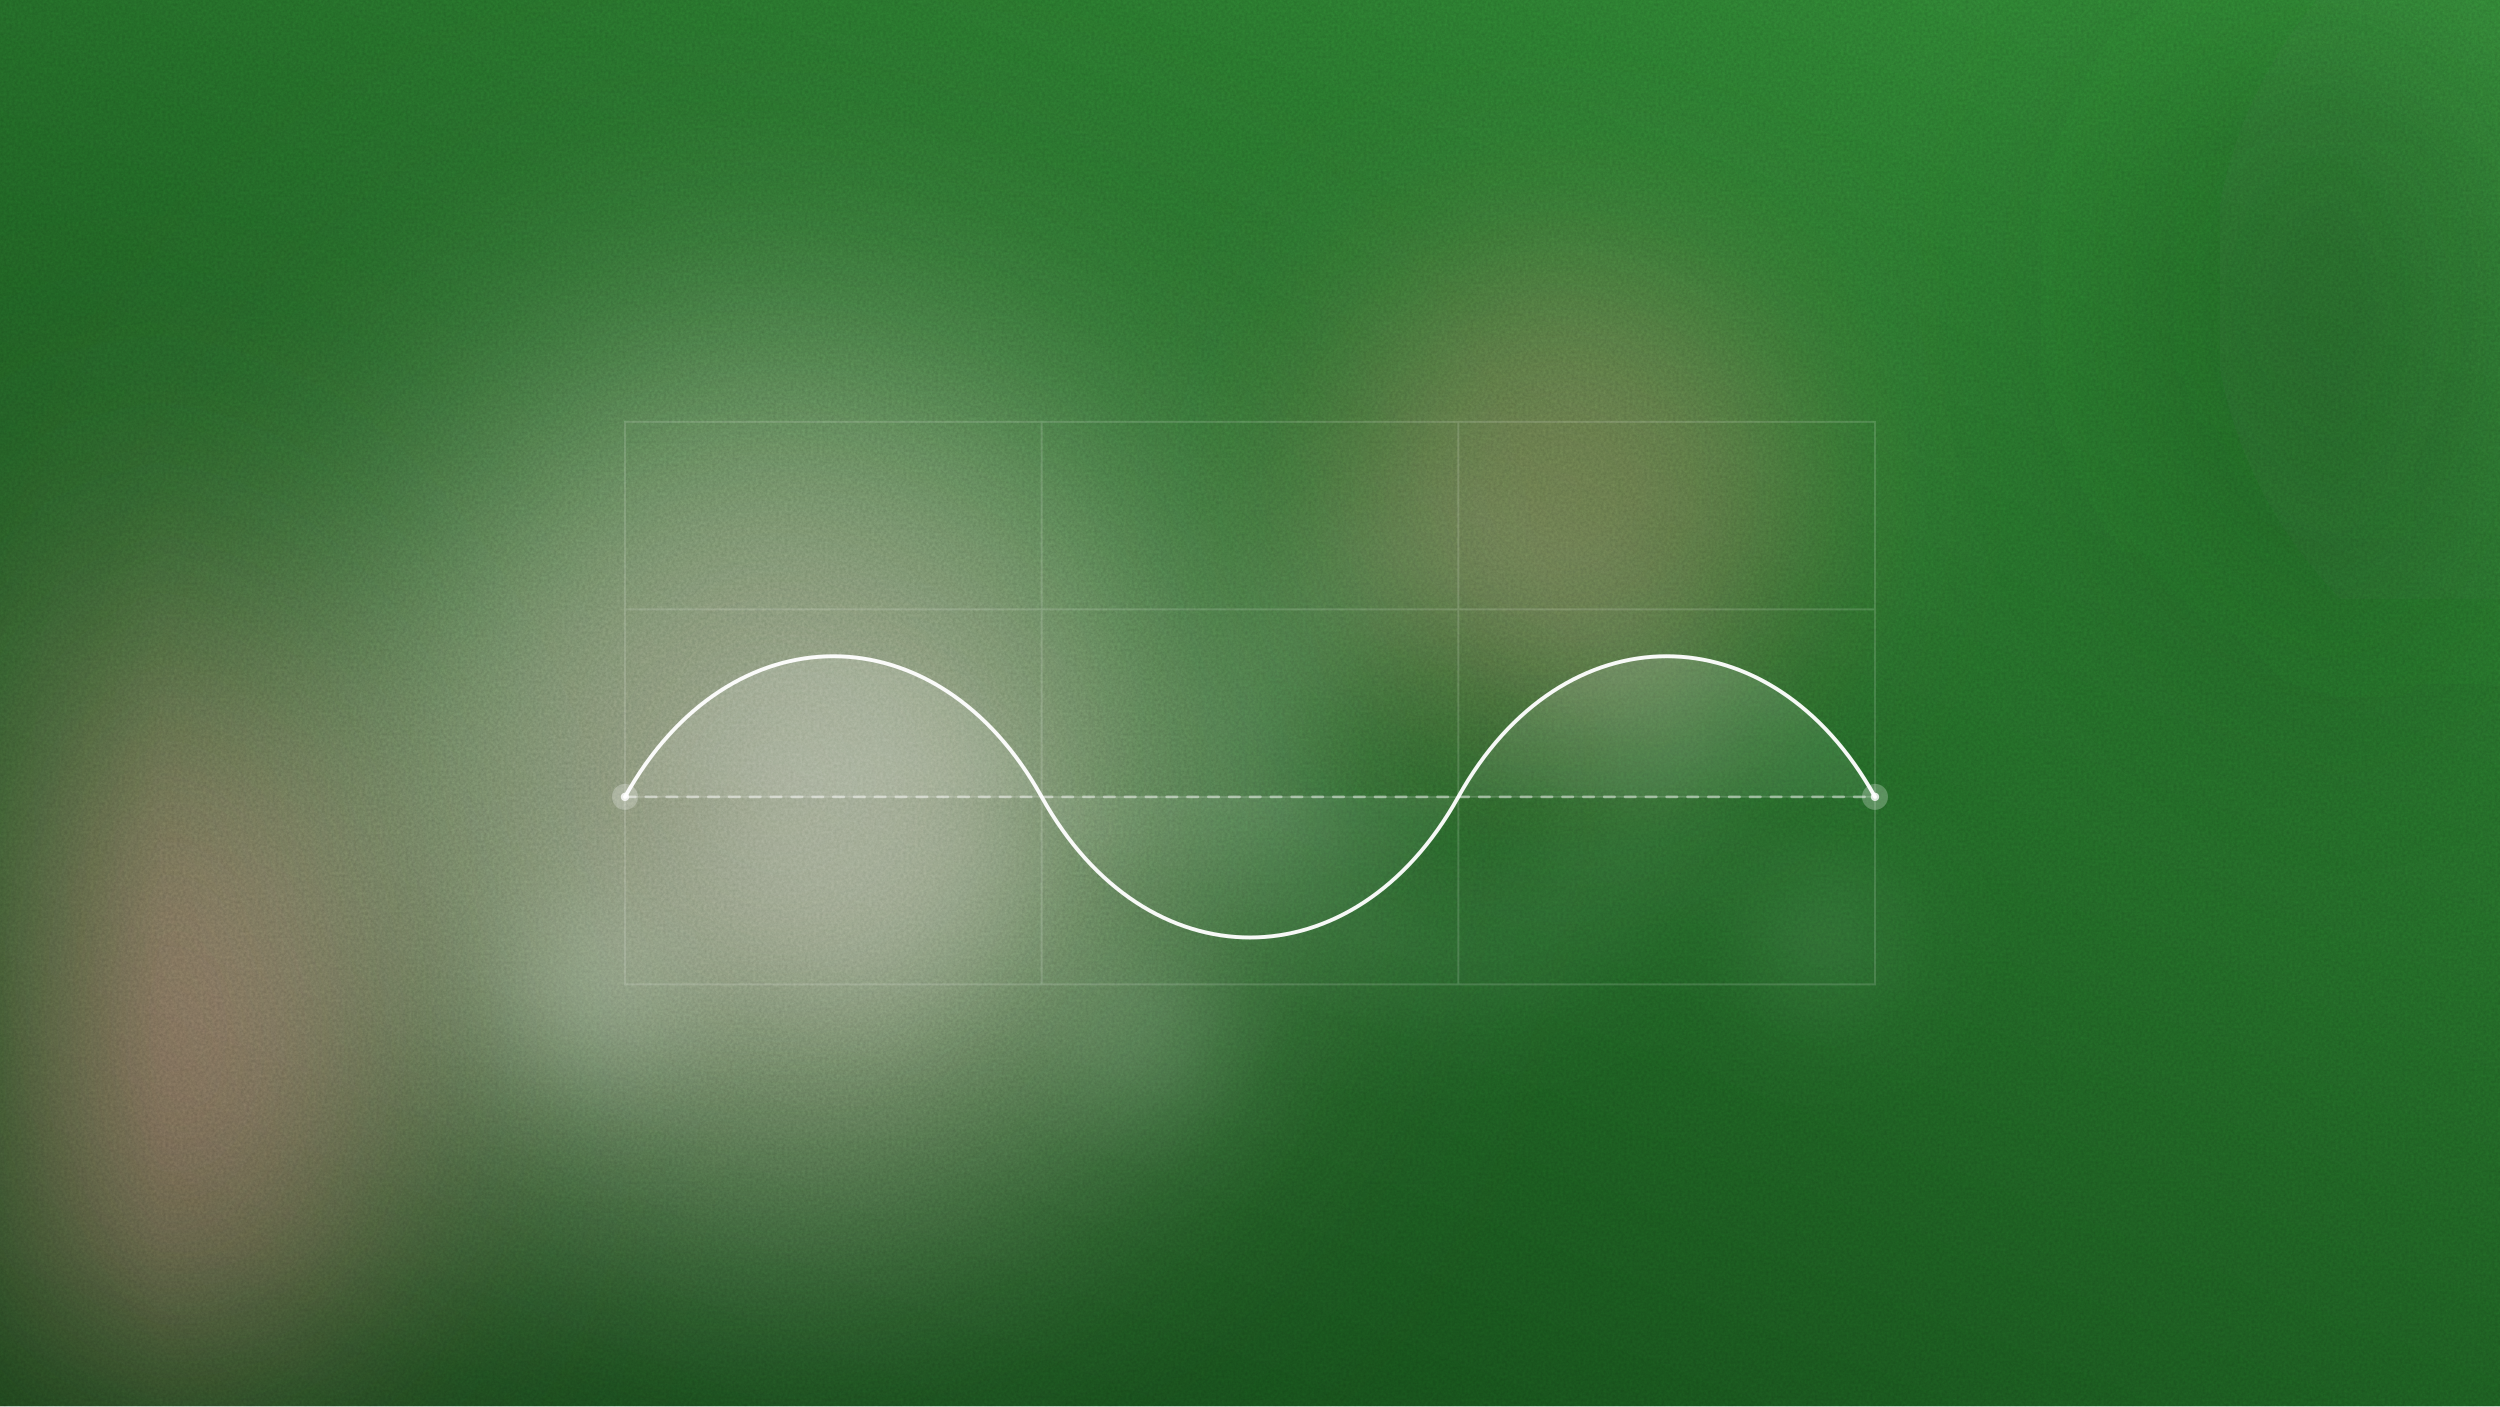
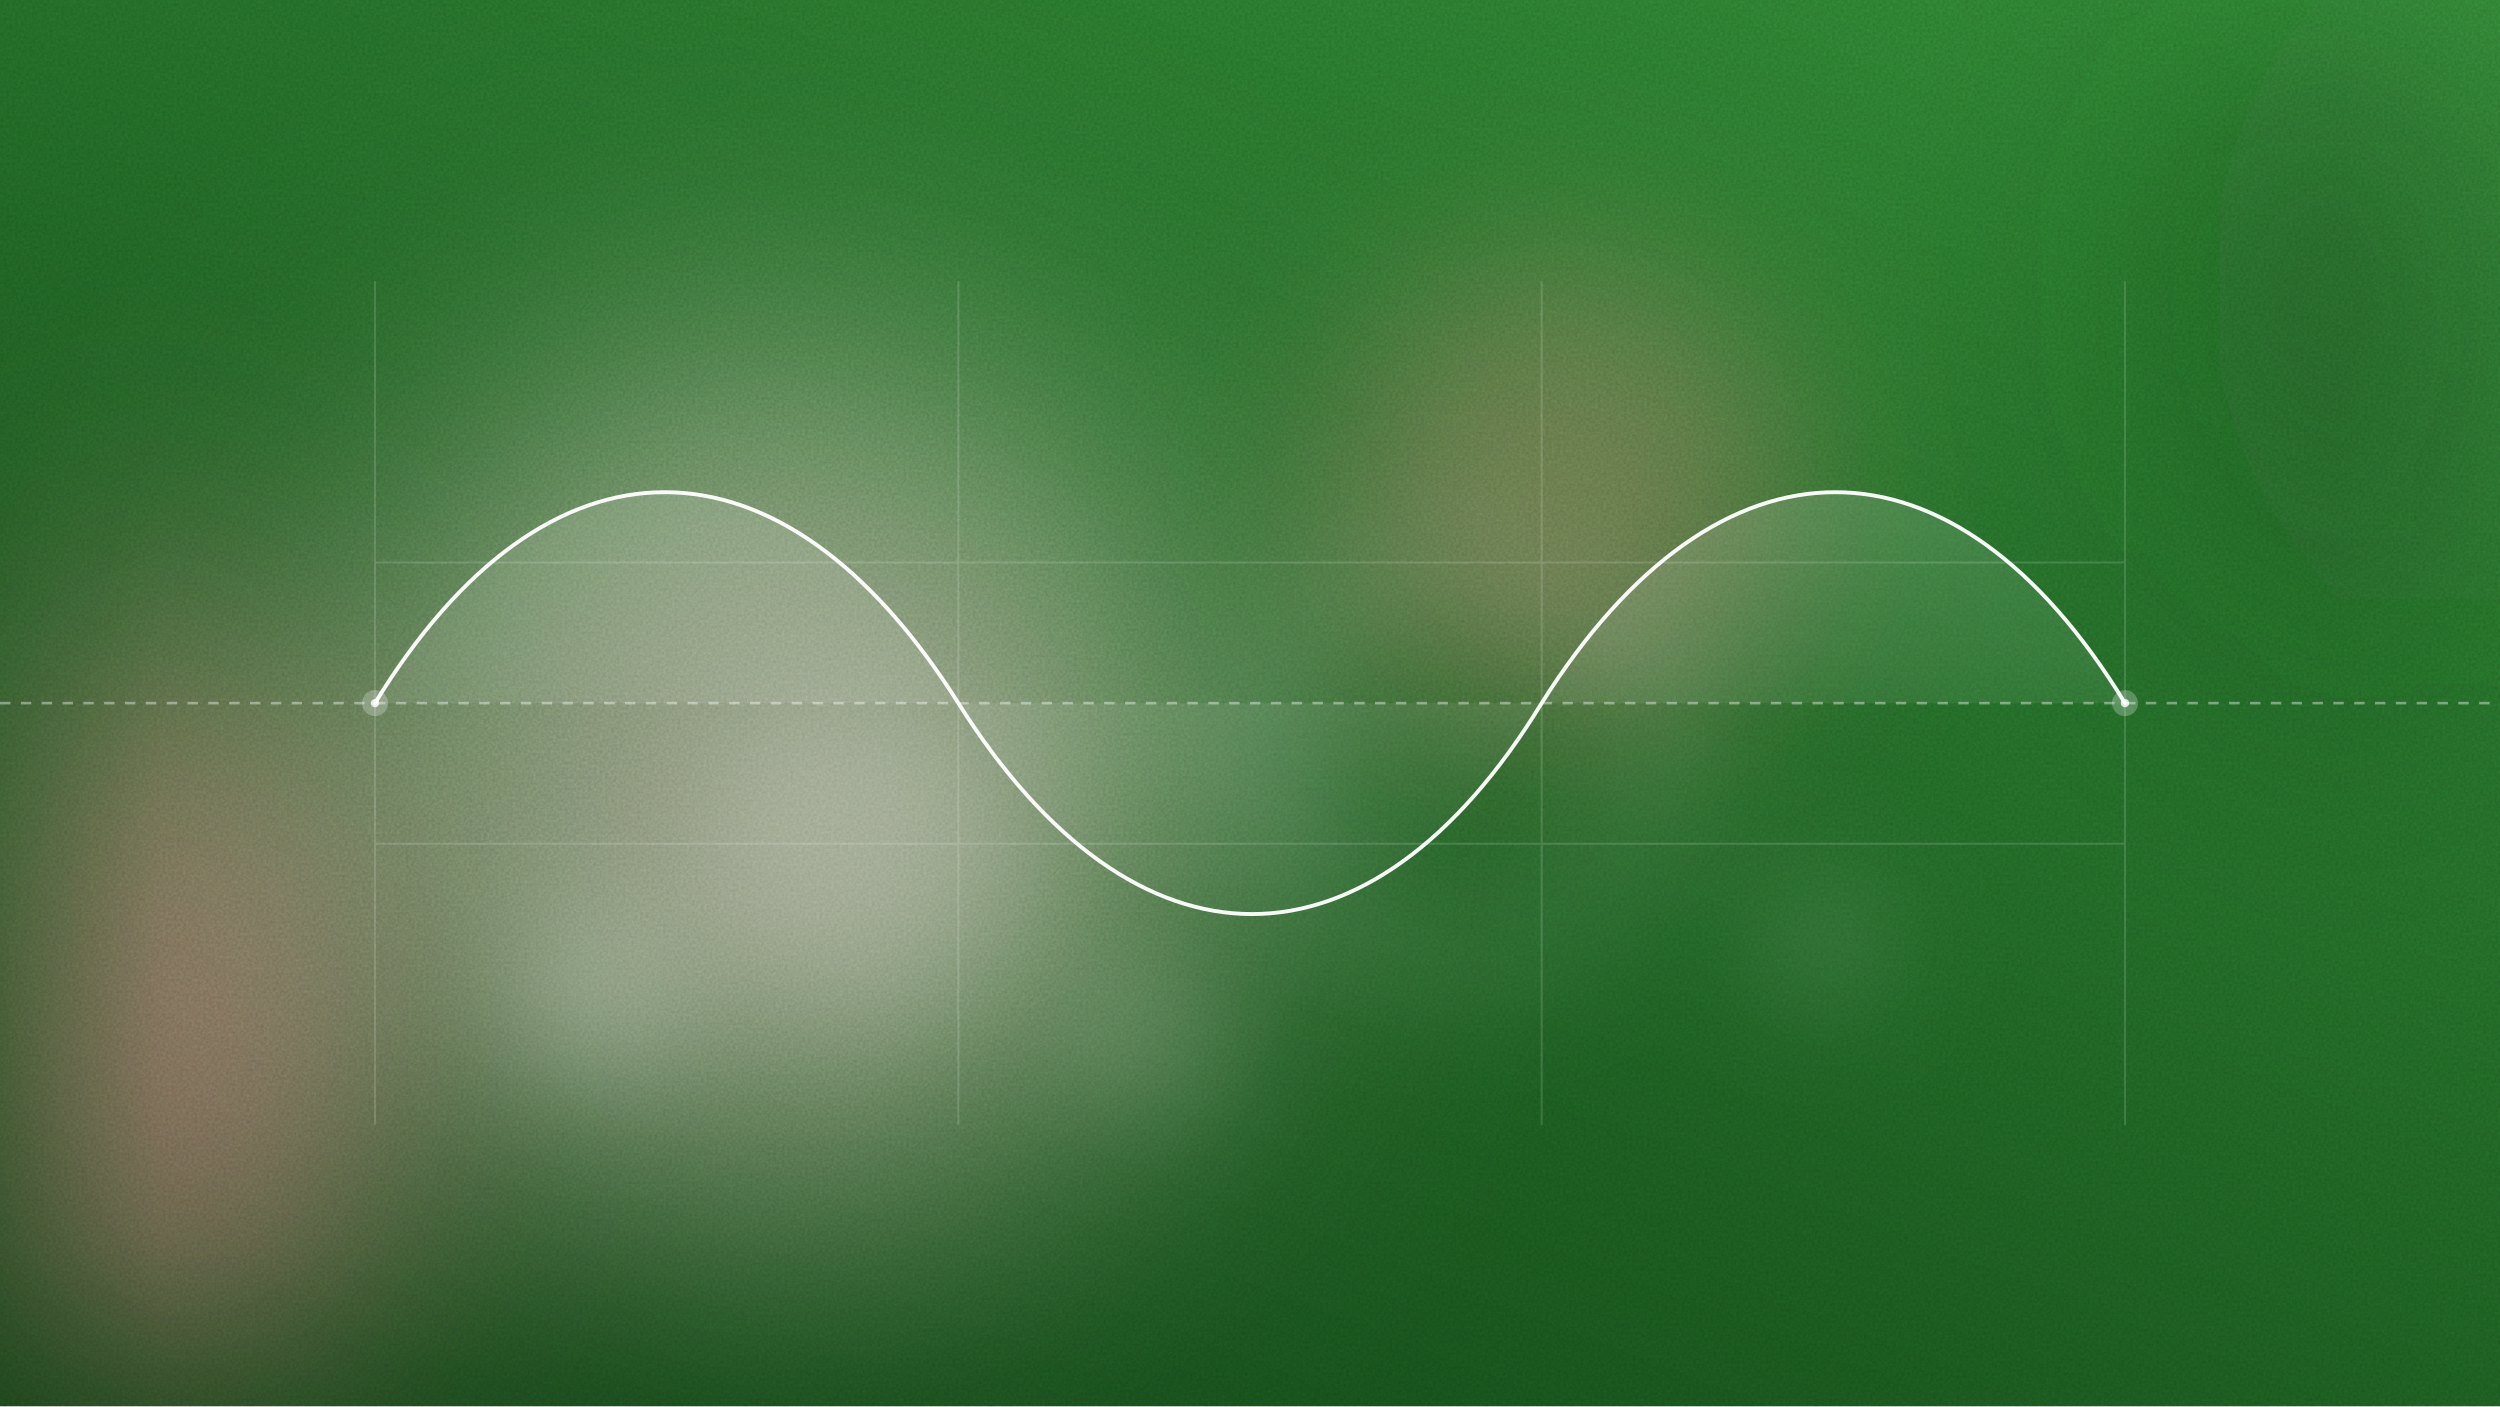
<svg xmlns="http://www.w3.org/2000/svg" width="960" height="540" viewBox="0 0 960 540">
  <defs>
    <linearGradient id="bg" x1="10%" y1="105%" x2="90%" y2="-10%">
      <stop offset="0%" stop-color="#0F3D13" />
      <stop offset="100%" stop-color="#2E7D32" />
    </linearGradient>
    <linearGradient id="areaFade" x1="0" y1="0" x2="0" y2="1">
      <stop offset="0%" stop-color="#FFFFFF" stop-opacity="0.15" />
      <stop offset="100%" stop-color="#FFFFFF" stop-opacity="0" />
    </linearGradient>
    <filter id="blurXL" x="-100%" y="-100%" width="300%" height="300%">
      <feGaussianBlur stdDeviation="65" />
    </filter>
    <filter id="blurL" x="-100%" y="-100%" width="300%" height="300%">
      <feGaussianBlur stdDeviation="38" />
    </filter>
    <filter id="blurM" x="-100%" y="-100%" width="300%" height="300%">
      <feGaussianBlur stdDeviation="24" />
    </filter>
    <filter id="grain">
      <feTurbulence type="fractalNoise" baseFrequency="0.9" numOctaves="4" stitchTiles="stitch" result="noise" />
      <feColorMatrix in="noise" type="matrix" values="0 0 0 0 1  0 0 0 0 1  0 0 0 0 1  0 0 0 0.6 0" />
    </filter>
  </defs>
  <rect width="960" height="540" fill="url(#bg)" />
  <circle cx="-80" cy="400" r="210" fill="#F06292" opacity="0.7" filter="url(#blurXL)" style="mix-blend-mode:screen" />
  <circle cx="300" cy="300" r="160" fill="#F8BBD0" opacity="0.5" filter="url(#blurXL)" style="mix-blend-mode:screen" />
  <circle cx="600" cy="190" r="90" fill="#EC407A" opacity="0.32" filter="url(#blurL)" style="mix-blend-mode:screen" />
  <circle cx="1020" cy="110" r="170" fill="#082209" opacity="0.45" filter="url(#blurXL)" />
  <rect width="960" height="540" filter="url(#grain)" style="mix-blend-mode:overlay" opacity="0.4" />
  <g filter="url(#blurM)">
    <circle cx="230" cy="380" r="34" fill="#FFFFFF" opacity="0.24" />
    <circle cx="330" cy="330" r="62" fill="#FFFFFF" opacity="0.18" />
    <circle cx="440" cy="400" r="24" fill="#FFFFFF" opacity="0.2" />
    <circle cx="560" cy="290" r="78" fill="none" stroke="#FFFFFF" stroke-width="7" opacity="0.42" />
    <circle cx="700" cy="360" r="20" fill="#FFFFFF" opacity="0.22" />
  </g>
  <g stroke="#FFFFFF" stroke-width="0.75" opacity="0.15">
-     <rect x="240" y="162" width="480" height="216" fill="none" vector-effect="non-scaling-stroke" />
-     <line x1="400" y1="162" x2="400" y2="378" vector-effect="non-scaling-stroke" />
-     <line x1="560" y1="162" x2="560" y2="378" vector-effect="non-scaling-stroke" />
-     <line x1="240" y1="234" x2="720" y2="234" vector-effect="non-scaling-stroke" />
-     <line x1="240" y1="306" x2="720" y2="306" vector-effect="non-scaling-stroke" />
+     <line x1="144" y1="108" x2="144" y2="432" vector-effect="non-scaling-stroke" />
+     <line x1="368" y1="108" x2="368" y2="432" vector-effect="non-scaling-stroke" />
+     <line x1="592" y1="108" x2="592" y2="432" vector-effect="non-scaling-stroke" />
+     <line x1="816" y1="108" x2="816" y2="432" vector-effect="non-scaling-stroke" />
+     <line x1="144" y1="216" x2="816" y2="216" vector-effect="non-scaling-stroke" />
+     <line x1="144" y1="324" x2="816" y2="324" vector-effect="non-scaling-stroke" />
  </g>
-   <path d="M240,306 C280,234 360,234 400,306 C440,378 520,378 560,306 C600,234 680,234 720,306 Z" fill="url(#areaFade)" opacity="0.9" />
-   <g stroke="#FFFFFF" fill="none" stroke-linecap="round">
-     <line x1="240" y1="306" x2="720" y2="306" stroke-width="1" opacity="0.45" stroke-dasharray="4,4" vector-effect="non-scaling-stroke" />
-     <path d="M240,306 C280,234 360,234 400,306 C440,378 520,378 560,306 C600,234 680,234 720,306" stroke-width="1.5" opacity="0.95" vector-effect="non-scaling-stroke" />
-   </g>
+   <line x1="0" y1="270" x2="960" y2="270" stroke="#FFFFFF" stroke-width="1" opacity="0.4" stroke-dasharray="4,4" vector-effect="non-scaling-stroke" />
+   <path d="M144,270 C210,162 300,162 368,270 C436,378 526,378 592,270 C660,162 750,162 816,270 Z" fill="url(#areaFade)" opacity="0.9" />
+   <path d="M144,270 C210,162 300,162 368,270 C436,378 526,378 592,270 C660,162 750,162 816,270" stroke="#FFFFFF" stroke-width="1.5" opacity="0.95" fill="none" stroke-linecap="round" vector-effect="non-scaling-stroke" />
  <g fill="#FFFFFF">
-     <circle cx="240" cy="306" r="5" opacity="0.25" />
-     <circle cx="240" cy="306" r="1.6" opacity="0.8" />
-     <circle cx="720" cy="306" r="5" opacity="0.25" />
-     <circle cx="720" cy="306" r="1.6" opacity="0.8" />
+     <circle cx="144" cy="270" r="5" opacity="0.25" />
+     <circle cx="144" cy="270" r="1.6" opacity="0.8" />
+     <circle cx="816" cy="270" r="5" opacity="0.25" />
+     <circle cx="816" cy="270" r="1.6" opacity="0.8" />
  </g>
</svg>
